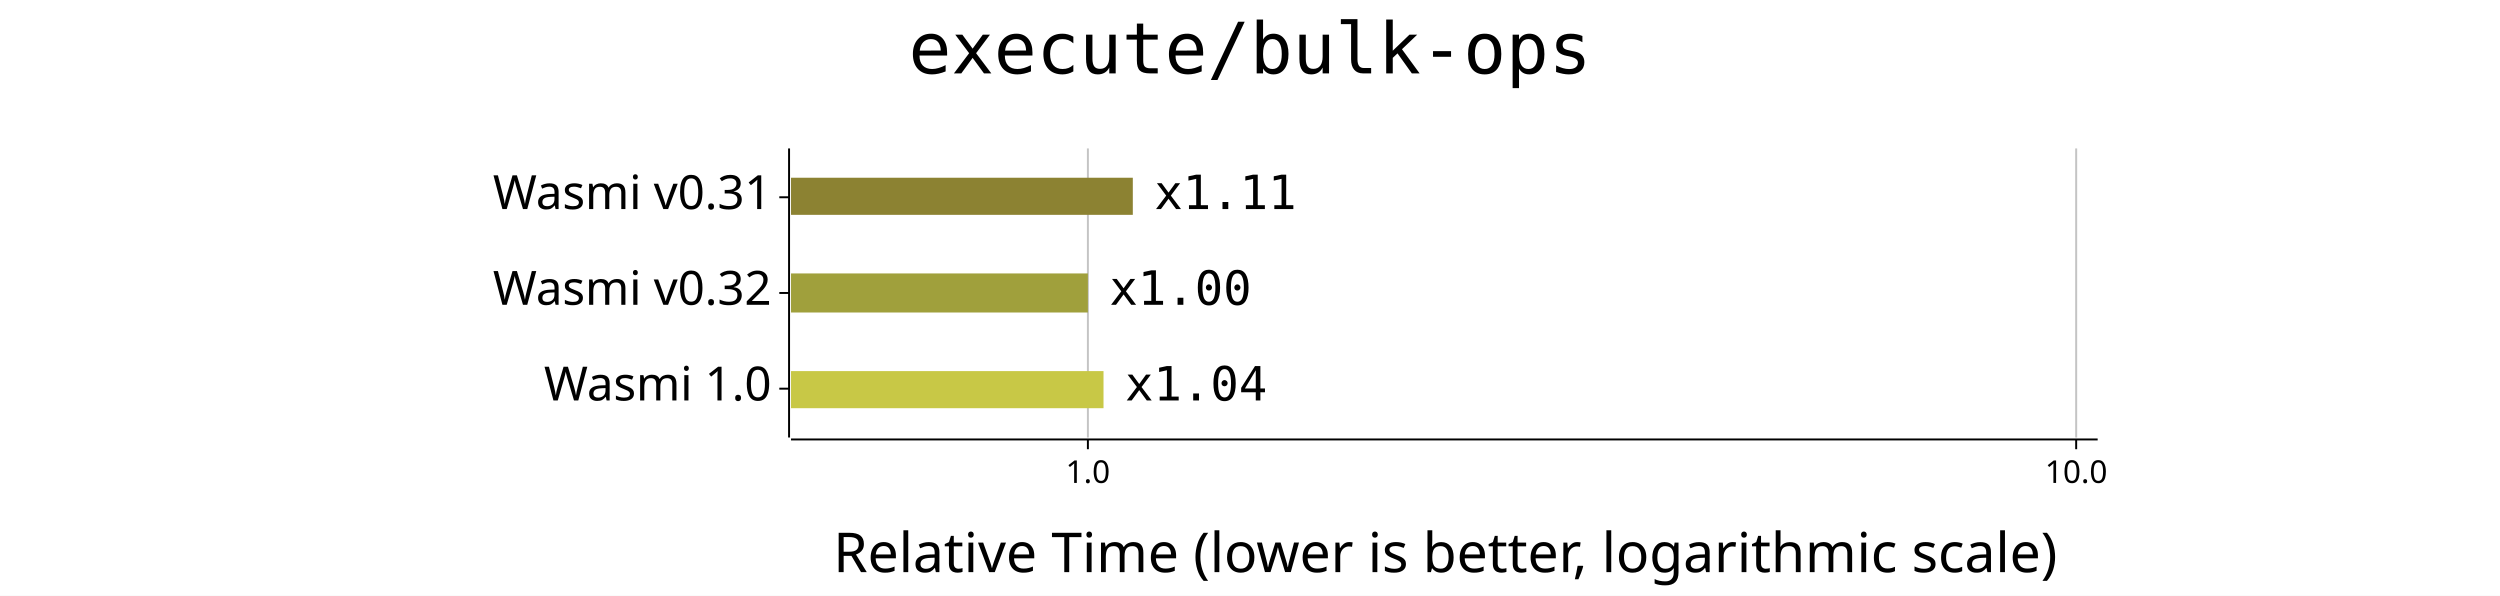
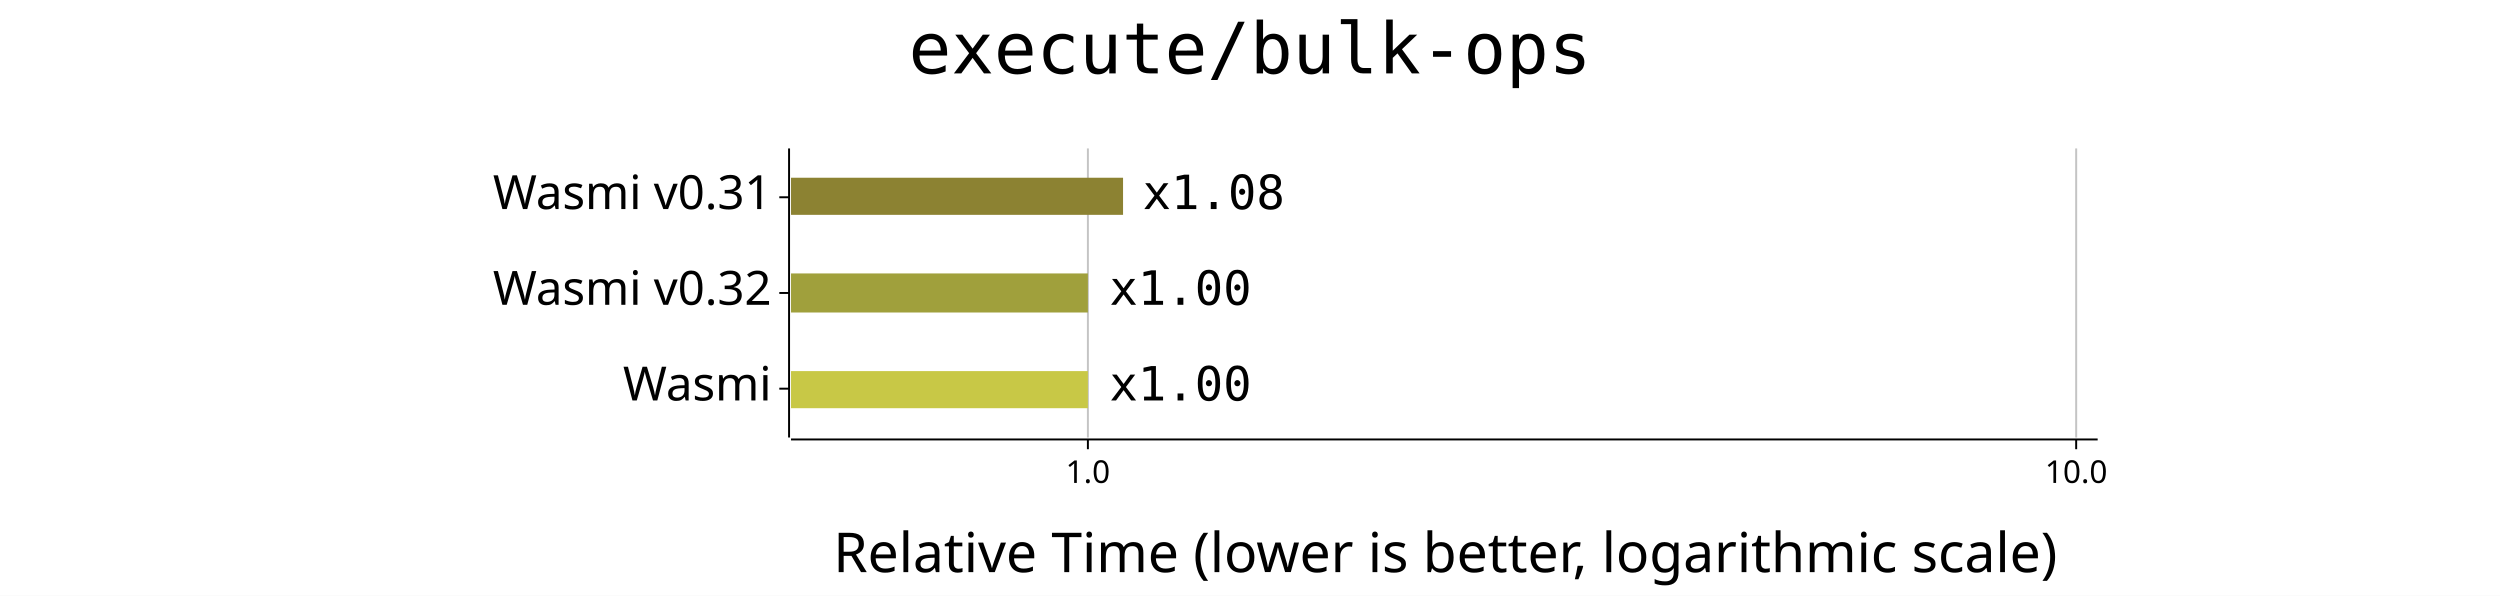
<svg xmlns="http://www.w3.org/2000/svg" width="1280" height="305" viewBox="0 0 1280 305">
  <rect x="0" y="0" width="1280" height="305" opacity="1" fill="#FFFFFF" stroke="none" />
  <text x="640" y="10" dy="0.76em" text-anchor="middle" font-family="monospace" font-size="36.29" opacity="1" fill="#000000">
execute/bulk-ops
</text>
  <line opacity="0.1" stroke="#000000" stroke-width="1" x1="557" y1="224" x2="557" y2="76" />
  <line opacity="0.1" stroke="#000000" stroke-width="1" x1="1063" y1="224" x2="1063" y2="76" />
  <text x="5" y="150" dy="0.76em" text-anchor="middle" font-family="sans-serif" font-size="28.226" opacity="1" fill="#000000" transform="rotate(270, 5, 150)">

</text>
  <text x="740" y="300" dy="-0.5ex" text-anchor="middle" font-family="sans-serif" font-size="28.226" opacity="1" fill="#000000">
Relative Time (lower is better, logarithmic scale)
</text>
  <line opacity="0.15" stroke="#000000" stroke-width="1" x1="557" y1="224" x2="557" y2="76" />
  <line opacity="0.15" stroke="#000000" stroke-width="1" x1="1063" y1="224" x2="1063" y2="76" />
  <polyline fill="none" opacity="1" stroke="#000000" stroke-width="1" points="404,76 404,224 " />
  <text x="395" y="199" dy="0.5ex" text-anchor="end" font-family="sans-serif" font-size="24.194" opacity="1" fill="#000000">
- Wasmi 1.0
+ Wasmi
</text>
  <polyline fill="none" opacity="1" stroke="#000000" stroke-width="1" points="399,199 404,199 " />
  <text x="395" y="150" dy="0.5ex" text-anchor="end" font-family="sans-serif" font-size="24.194" opacity="1" fill="#000000">
Wasmi v0.32
</text>
  <polyline fill="none" opacity="1" stroke="#000000" stroke-width="1" points="399,150 404,150 " />
  <text x="395" y="101" dy="0.5ex" text-anchor="end" font-family="sans-serif" font-size="24.194" opacity="1" fill="#000000">
Wasmi v0.31
</text>
  <polyline fill="none" opacity="1" stroke="#000000" stroke-width="1" points="399,101 404,101 " />
  <polyline fill="none" opacity="1" stroke="#000000" stroke-width="1" points="405,225 1074,225 " />
  <text x="557" y="235" dy="0.76em" text-anchor="middle" font-family="sans-serif" font-size="16.129" opacity="1" fill="#000000">
1.0
</text>
  <polyline fill="none" opacity="1" stroke="#000000" stroke-width="1" points="557,225 557,230 " />
  <text x="1063" y="235" dy="0.76em" text-anchor="middle" font-family="sans-serif" font-size="16.129" opacity="1" fill="#000000">
10.0
</text>
  <polyline fill="none" opacity="1" stroke="#000000" stroke-width="1" points="1063,225 1063,230 " />
-   <rect x="405" y="91" width="175" height="19" opacity="1" fill="#8C8232" stroke="none" />
  <rect x="405" y="140" width="152" height="20" opacity="1" fill="#A0A03C" stroke="none" />
-   <rect x="405" y="190" width="160" height="19" opacity="1" fill="#C8C846" stroke="none" />
-   <text x="576" y="199" dy="0.5ex" text-anchor="start" font-family="monospace" font-size="24.194" opacity="1" fill="#000000">
- x1.04
+   <rect x="405" y="190" width="152" height="19" opacity="1" fill="#C8C846" stroke="none" />
+   <rect x="405" y="91" width="170" height="19" opacity="1" fill="#8C8232" stroke="none" />
+   <text x="568" y="199" dy="0.5ex" text-anchor="start" font-family="monospace" font-size="24.194" opacity="1" fill="#000000">
+ x1.00
</text>
  <text x="568" y="150" dy="0.5ex" text-anchor="start" font-family="monospace" font-size="24.194" opacity="1" fill="#000000">
x1.00
</text>
-   <text x="591" y="101" dy="0.5ex" text-anchor="start" font-family="monospace" font-size="24.194" opacity="1" fill="#000000">
- x1.11
+   <text x="585" y="101" dy="0.5ex" text-anchor="start" font-family="monospace" font-size="24.194" opacity="1" fill="#000000">
+ x1.08
</text>
</svg>
